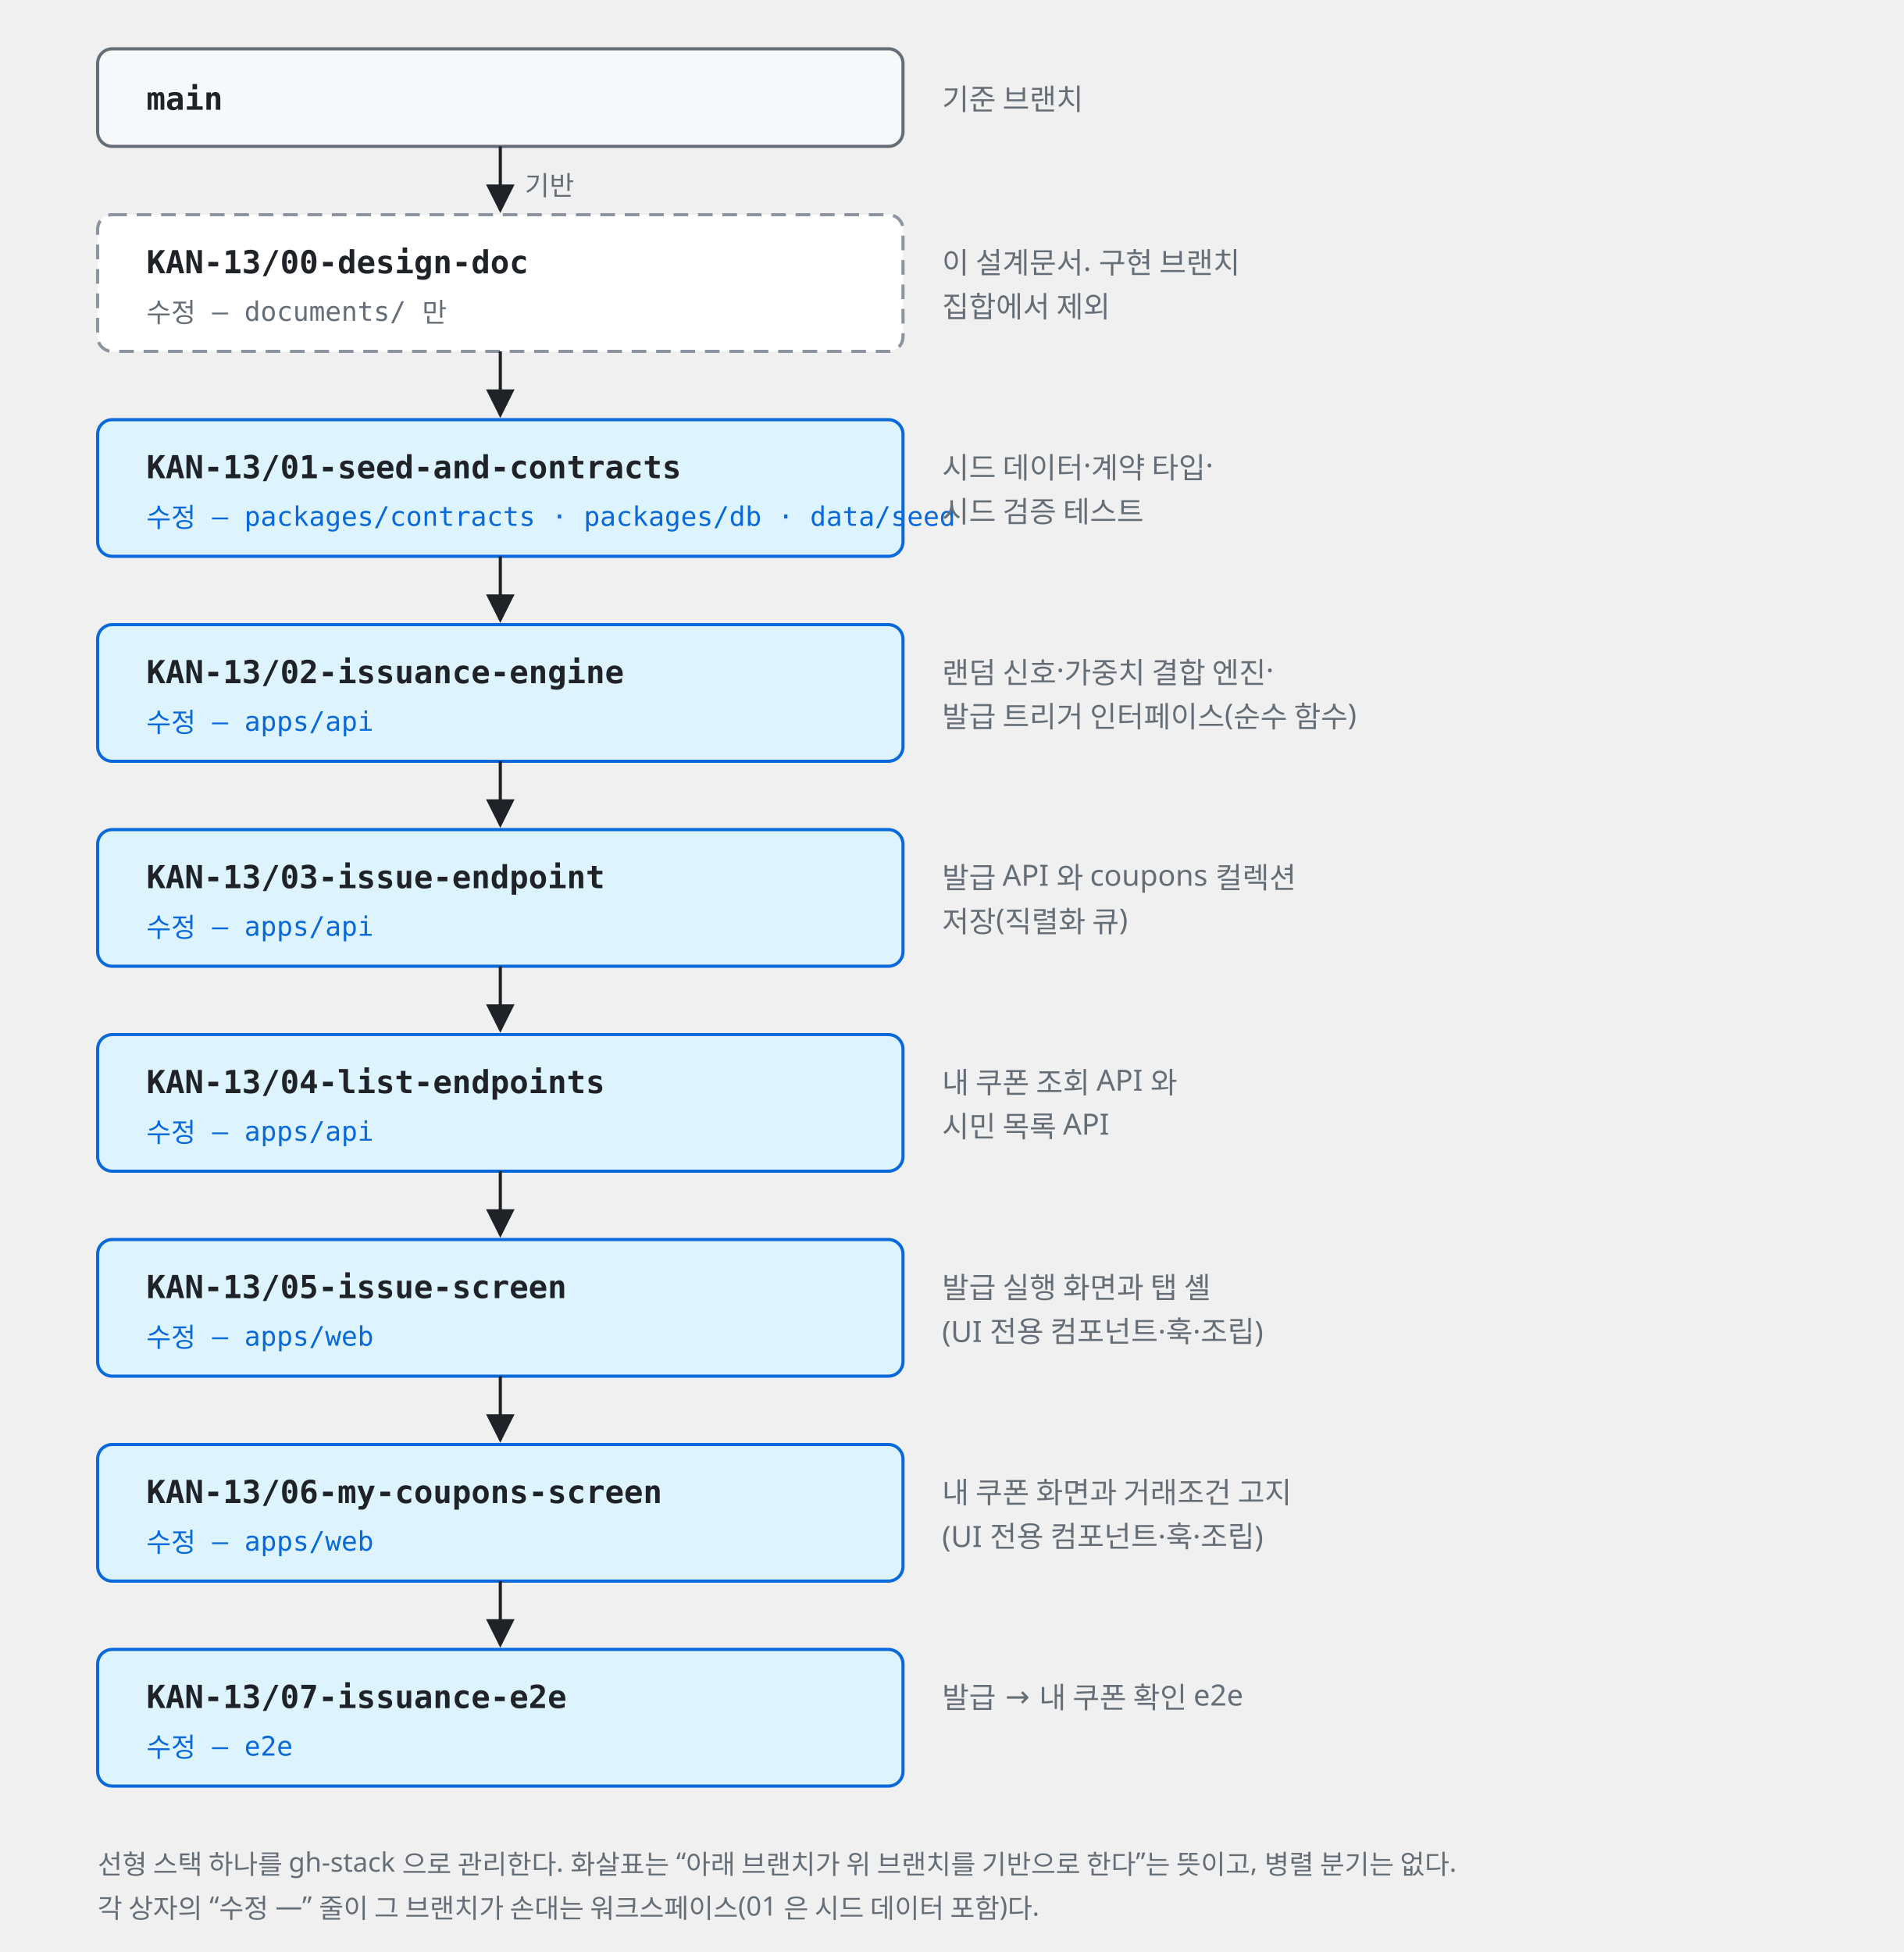
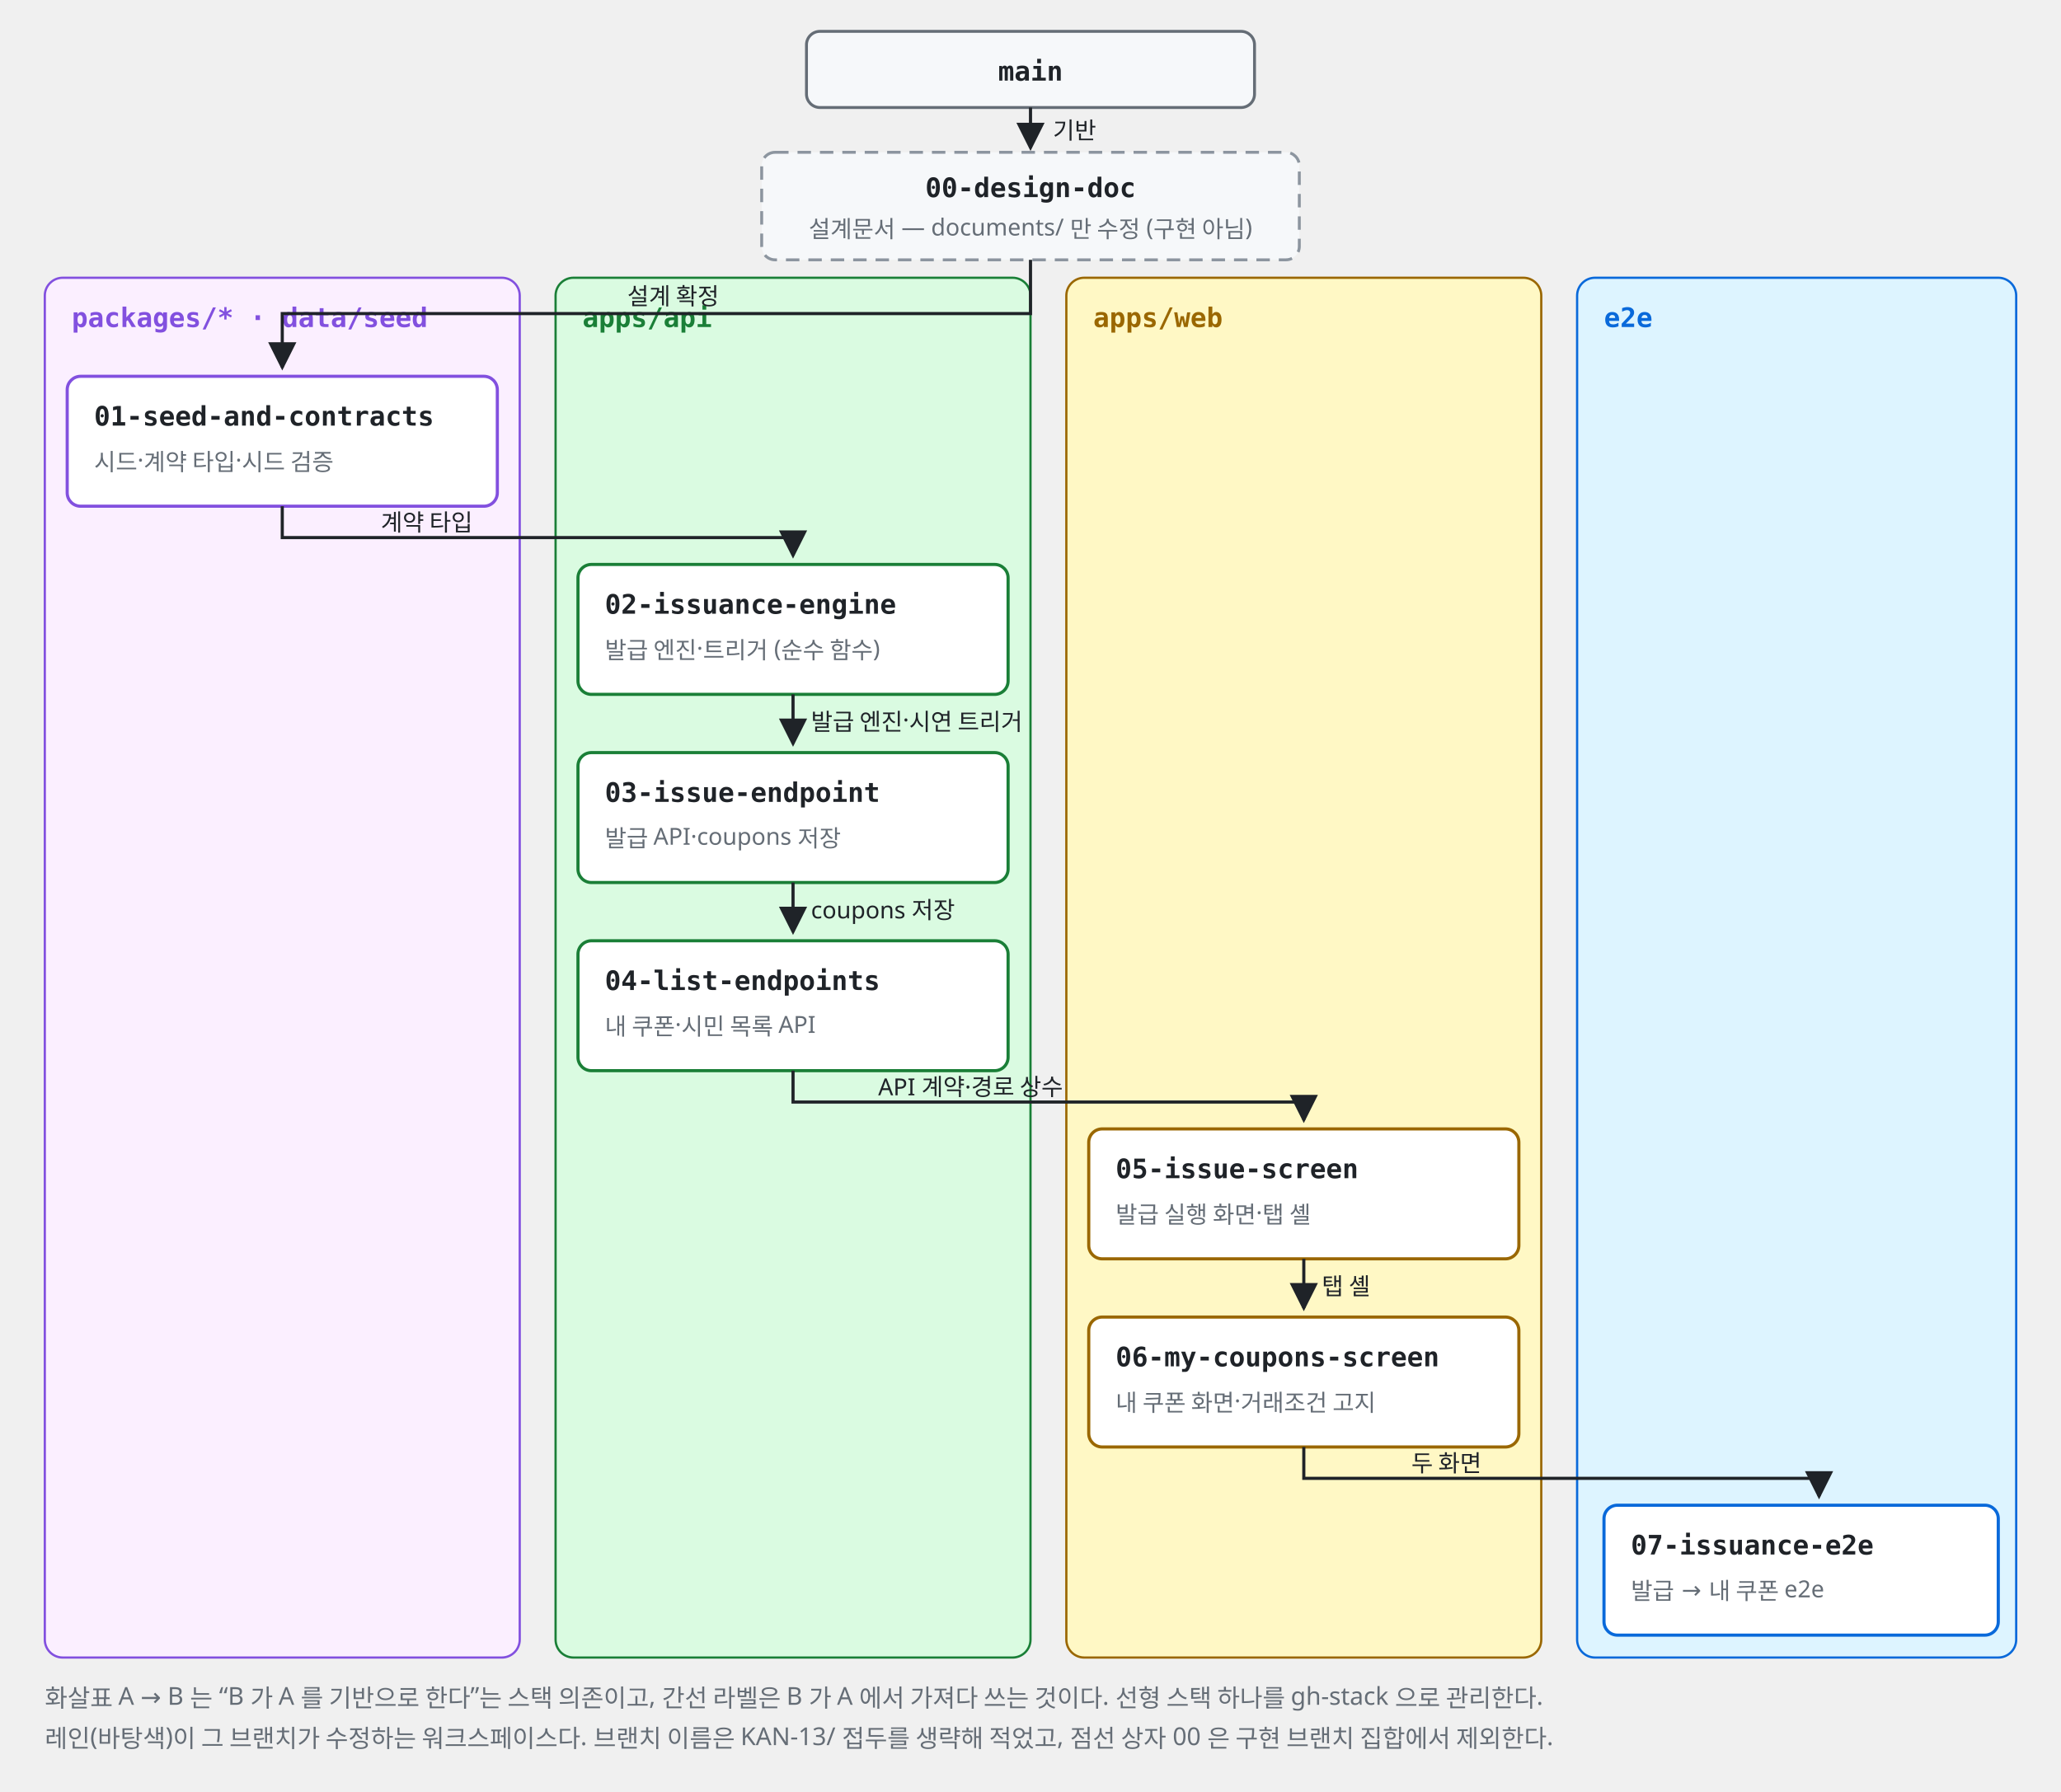
- <svg xmlns="http://www.w3.org/2000/svg" viewBox="0 0 780 800" font-family="'Apple SD Gothic Neo','Malgun Gothic','Noto Sans KR',sans-serif">
+ <svg xmlns="http://www.w3.org/2000/svg" viewBox="0 0 920 800" font-family="'Apple SD Gothic Neo','Malgun Gothic','Noto Sans KR',sans-serif">
  <style>
    .base { fill: #f6f8fa; stroke: #656d76; stroke-width: 1.3; }
-     .doc { fill: #ffffff; stroke: #8c959f; stroke-width: 1.3; stroke-dasharray: 6 4; }
-     .br { fill: #ddf4ff; stroke: #0969da; stroke-width: 1.3; }
-     .name { fill: #1f2328; font-size: 13px; font-weight: 700; font-family: ui-monospace, Menlo, monospace; }
-     .ws { fill: #0969da; font-size: 11px; font-family: ui-monospace, Menlo, monospace; }
-     .wsg { fill: #656d76; font-size: 11px; font-family: ui-monospace, Menlo, monospace; }
-     .desc { fill: #656d76; font-size: 12px; }
-     .lbl { fill: #656d76; font-size: 11px; }
-     .edge { stroke: #1f2328; stroke-width: 1.3; fill: none; }
+     .doc { fill: #f6f8fa; stroke: #8c959f; stroke-width: 1.3; stroke-dasharray: 6 4; }
+     .lane1 { fill: #fbefff; stroke: #8250df; stroke-width: 1; }
+     .lane2 { fill: #dafbe1; stroke: #1a7f37; stroke-width: 1; }
+     .lane3 { fill: #fff8c5; stroke: #9a6700; stroke-width: 1; }
+     .lane4 { fill: #ddf4ff; stroke: #0969da; stroke-width: 1; }
+     .b1 { fill: #ffffff; stroke: #8250df; stroke-width: 1.4; }
+     .b2 { fill: #ffffff; stroke: #1a7f37; stroke-width: 1.4; }
+     .b3 { fill: #ffffff; stroke: #9a6700; stroke-width: 1.4; }
+     .b4 { fill: #ffffff; stroke: #0969da; stroke-width: 1.4; }
+     .h1 { fill: #8250df; font-size: 12px; font-weight: 700; font-family: ui-monospace, Menlo, monospace; }
+     .h2 { fill: #1a7f37; font-size: 12px; font-weight: 700; font-family: ui-monospace, Menlo, monospace; }
+     .h3 { fill: #9a6700; font-size: 12px; font-weight: 700; font-family: ui-monospace, Menlo, monospace; }
+     .h4 { fill: #0969da; font-size: 12px; font-weight: 700; font-family: ui-monospace, Menlo, monospace; }
+     .name { fill: #1f2328; font-size: 12px; font-weight: 700; font-family: ui-monospace, Menlo, monospace; }
+     .desc { fill: #656d76; font-size: 10.5px; }
+     .lbl { fill: #1f2328; font-size: 10.5px; }
+     .note { fill: #656d76; font-size: 11px; }
+     .edge { stroke: #1f2328; stroke-width: 1.4; fill: none; }
  </style>
  <defs>
    <marker id="g" markerWidth="9" markerHeight="9" refX="8" refY="4.5" orient="auto">
      <path d="M0,0 L9,4.5 L0,9 z" fill="#1f2328" />
    </marker>
  </defs>
-   <rect x="40" y="20" width="330" height="40" rx="6" class="base" />
-   <text x="60" y="45" class="name">main</text>
-   <text x="386" y="45" class="desc">기준 브랜치</text>
-   <line x1="205" y1="60" x2="205" y2="86" class="edge" marker-end="url(#g)" />
-   <text x="215" y="80" class="lbl">기반</text>
-   <rect x="40" y="88" width="330" height="56" rx="6" class="doc" />
-   <text x="60" y="112" class="name">KAN-13/00-design-doc</text>
-   <text x="60" y="132" class="wsg">수정 — documents/ 만</text>
-   <text x="386" y="112" class="desc">이 설계문서. 구현 브랜치</text>
-   <text x="386" y="130" class="desc">집합에서 제외</text>
-   <line x1="205" y1="144" x2="205" y2="170" class="edge" marker-end="url(#g)" />
-   <rect x="40" y="172" width="330" height="56" rx="6" class="br" />
-   <text x="60" y="196" class="name">KAN-13/01-seed-and-contracts</text>
-   <text x="60" y="216" class="ws">수정 — packages/contracts · packages/db · data/seed</text>
-   <text x="386" y="196" class="desc">시드 데이터·계약 타입·</text>
-   <text x="386" y="214" class="desc">시드 검증 테스트</text>
-   <line x1="205" y1="228" x2="205" y2="254" class="edge" marker-end="url(#g)" />
-   <rect x="40" y="256" width="330" height="56" rx="6" class="br" />
-   <text x="60" y="280" class="name">KAN-13/02-issuance-engine</text>
-   <text x="60" y="300" class="ws">수정 — apps/api</text>
-   <text x="386" y="280" class="desc">랜덤 신호·가중치 결합 엔진·</text>
-   <text x="386" y="298" class="desc">발급 트리거 인터페이스(순수 함수)</text>
-   <line x1="205" y1="312" x2="205" y2="338" class="edge" marker-end="url(#g)" />
-   <rect x="40" y="340" width="330" height="56" rx="6" class="br" />
-   <text x="60" y="364" class="name">KAN-13/03-issue-endpoint</text>
-   <text x="60" y="384" class="ws">수정 — apps/api</text>
-   <text x="386" y="364" class="desc">발급 API 와 coupons 컬렉션</text>
-   <text x="386" y="382" class="desc">저장(직렬화 큐)</text>
-   <line x1="205" y1="396" x2="205" y2="422" class="edge" marker-end="url(#g)" />
-   <rect x="40" y="424" width="330" height="56" rx="6" class="br" />
-   <text x="60" y="448" class="name">KAN-13/04-list-endpoints</text>
-   <text x="60" y="468" class="ws">수정 — apps/api</text>
-   <text x="386" y="448" class="desc">내 쿠폰 조회 API 와</text>
-   <text x="386" y="466" class="desc">시민 목록 API</text>
-   <line x1="205" y1="480" x2="205" y2="506" class="edge" marker-end="url(#g)" />
-   <rect x="40" y="508" width="330" height="56" rx="6" class="br" />
-   <text x="60" y="532" class="name">KAN-13/05-issue-screen</text>
-   <text x="60" y="552" class="ws">수정 — apps/web</text>
-   <text x="386" y="532" class="desc">발급 실행 화면과 탭 셸</text>
-   <text x="386" y="550" class="desc">(UI 전용 컴포넌트·훅·조립)</text>
-   <line x1="205" y1="564" x2="205" y2="590" class="edge" marker-end="url(#g)" />
-   <rect x="40" y="592" width="330" height="56" rx="6" class="br" />
-   <text x="60" y="616" class="name">KAN-13/06-my-coupons-screen</text>
-   <text x="60" y="636" class="ws">수정 — apps/web</text>
-   <text x="386" y="616" class="desc">내 쿠폰 화면과 거래조건 고지</text>
-   <text x="386" y="634" class="desc">(UI 전용 컴포넌트·훅·조립)</text>
-   <line x1="205" y1="648" x2="205" y2="674" class="edge" marker-end="url(#g)" />
-   <rect x="40" y="676" width="330" height="56" rx="6" class="br" />
-   <text x="60" y="700" class="name">KAN-13/07-issuance-e2e</text>
-   <text x="60" y="720" class="ws">수정 — e2e</text>
-   <text x="386" y="700" class="desc">발급 → 내 쿠폰 확인 e2e</text>
-   <text x="40" y="768" class="lbl">선형 스택 하나를 gh-stack 으로 관리한다. 화살표는 “아래 브랜치가 위 브랜치를 기반으로 한다”는 뜻이고, 병렬 분기는 없다.</text>
-   <text x="40" y="786" class="lbl">각 상자의 “수정 —” 줄이 그 브랜치가 손대는 워크스페이스(01 은 시드 데이터 포함)다.</text>
+   <rect x="360" y="14" width="200" height="34" rx="6" class="base" />
+   <text x="460" y="36" text-anchor="middle" class="name">main</text>
+   <line x1="460" y1="48" x2="460" y2="66" class="edge" marker-end="url(#g)" />
+   <text x="470" y="62" class="lbl">기반</text>
+   <rect x="340" y="68" width="240" height="48" rx="6" class="doc" />
+   <text x="460" y="88" text-anchor="middle" class="name">00-design-doc</text>
+   <text x="460" y="106" text-anchor="middle" class="desc">설계문서 — documents/ 만 수정 (구현 아님)</text>
+   <rect x="20" y="124" width="212" height="616" rx="8" class="lane1" />
+   <text x="32" y="146" class="h1">packages/* · data/seed</text>
+   <rect x="248" y="124" width="212" height="616" rx="8" class="lane2" />
+   <text x="260" y="146" class="h2">apps/api</text>
+   <rect x="476" y="124" width="212" height="616" rx="8" class="lane3" />
+   <text x="488" y="146" class="h3">apps/web</text>
+   <rect x="704" y="124" width="196" height="616" rx="8" class="lane4" />
+   <text x="716" y="146" class="h4">e2e</text>
+   <path d="M460,116 V140 H126 V164" class="edge" marker-end="url(#g)" />
+   <text x="280" y="136" class="lbl">설계 확정</text>
+   <rect x="30" y="168" width="192" height="58" rx="6" class="b1" />
+   <text x="42" y="190" class="name">01-seed-and-contracts</text>
+   <text x="42" y="210" class="desc">시드·계약 타입·시드 검증</text>
+   <path d="M126,226 V240 H354 V248" class="edge" marker-end="url(#g)" />
+   <text x="170" y="237" class="lbl">계약 타입</text>
+   <rect x="258" y="252" width="192" height="58" rx="6" class="b2" />
+   <text x="270" y="274" class="name">02-issuance-engine</text>
+   <text x="270" y="294" class="desc">발급 엔진·트리거 (순수 함수)</text>
+   <line x1="354" y1="310" x2="354" y2="332" class="edge" marker-end="url(#g)" />
+   <text x="362" y="326" class="lbl">발급 엔진·시연 트리거</text>
+   <rect x="258" y="336" width="192" height="58" rx="6" class="b2" />
+   <text x="270" y="358" class="name">03-issue-endpoint</text>
+   <text x="270" y="378" class="desc">발급 API·coupons 저장</text>
+   <line x1="354" y1="394" x2="354" y2="416" class="edge" marker-end="url(#g)" />
+   <text x="362" y="410" class="lbl">coupons 저장</text>
+   <rect x="258" y="420" width="192" height="58" rx="6" class="b2" />
+   <text x="270" y="442" class="name">04-list-endpoints</text>
+   <text x="270" y="462" class="desc">내 쿠폰·시민 목록 API</text>
+   <path d="M354,478 V492 H582 V500" class="edge" marker-end="url(#g)" />
+   <text x="392" y="489" class="lbl">API 계약·경로 상수</text>
+   <rect x="486" y="504" width="192" height="58" rx="6" class="b3" />
+   <text x="498" y="526" class="name">05-issue-screen</text>
+   <text x="498" y="546" class="desc">발급 실행 화면·탭 셸</text>
+   <line x1="582" y1="562" x2="582" y2="584" class="edge" marker-end="url(#g)" />
+   <text x="590" y="578" class="lbl">탭 셸</text>
+   <rect x="486" y="588" width="192" height="58" rx="6" class="b3" />
+   <text x="498" y="610" class="name">06-my-coupons-screen</text>
+   <text x="498" y="630" class="desc">내 쿠폰 화면·거래조건 고지</text>
+   <path d="M582,646 V660 H812 V668" class="edge" marker-end="url(#g)" />
+   <text x="630" y="657" class="lbl">두 화면</text>
+   <rect x="716" y="672" width="176" height="58" rx="6" class="b4" />
+   <text x="728" y="694" class="name">07-issuance-e2e</text>
+   <text x="728" y="714" class="desc">발급 → 내 쿠폰 e2e</text>
+   <text x="20" y="762" class="note">화살표 A → B 는 “B 가 A 를 기반으로 한다”는 스택 의존이고, 간선 라벨은 B 가 A 에서 가져다 쓰는 것이다. 선형 스택 하나를 gh-stack 으로 관리한다.</text>
+   <text x="20" y="780" class="note">레인(바탕색)이 그 브랜치가 수정하는 워크스페이스다. 브랜치 이름은 KAN-13/ 접두를 생략해 적었고, 점선 상자 00 은 구현 브랜치 집합에서 제외한다.</text>
</svg>
